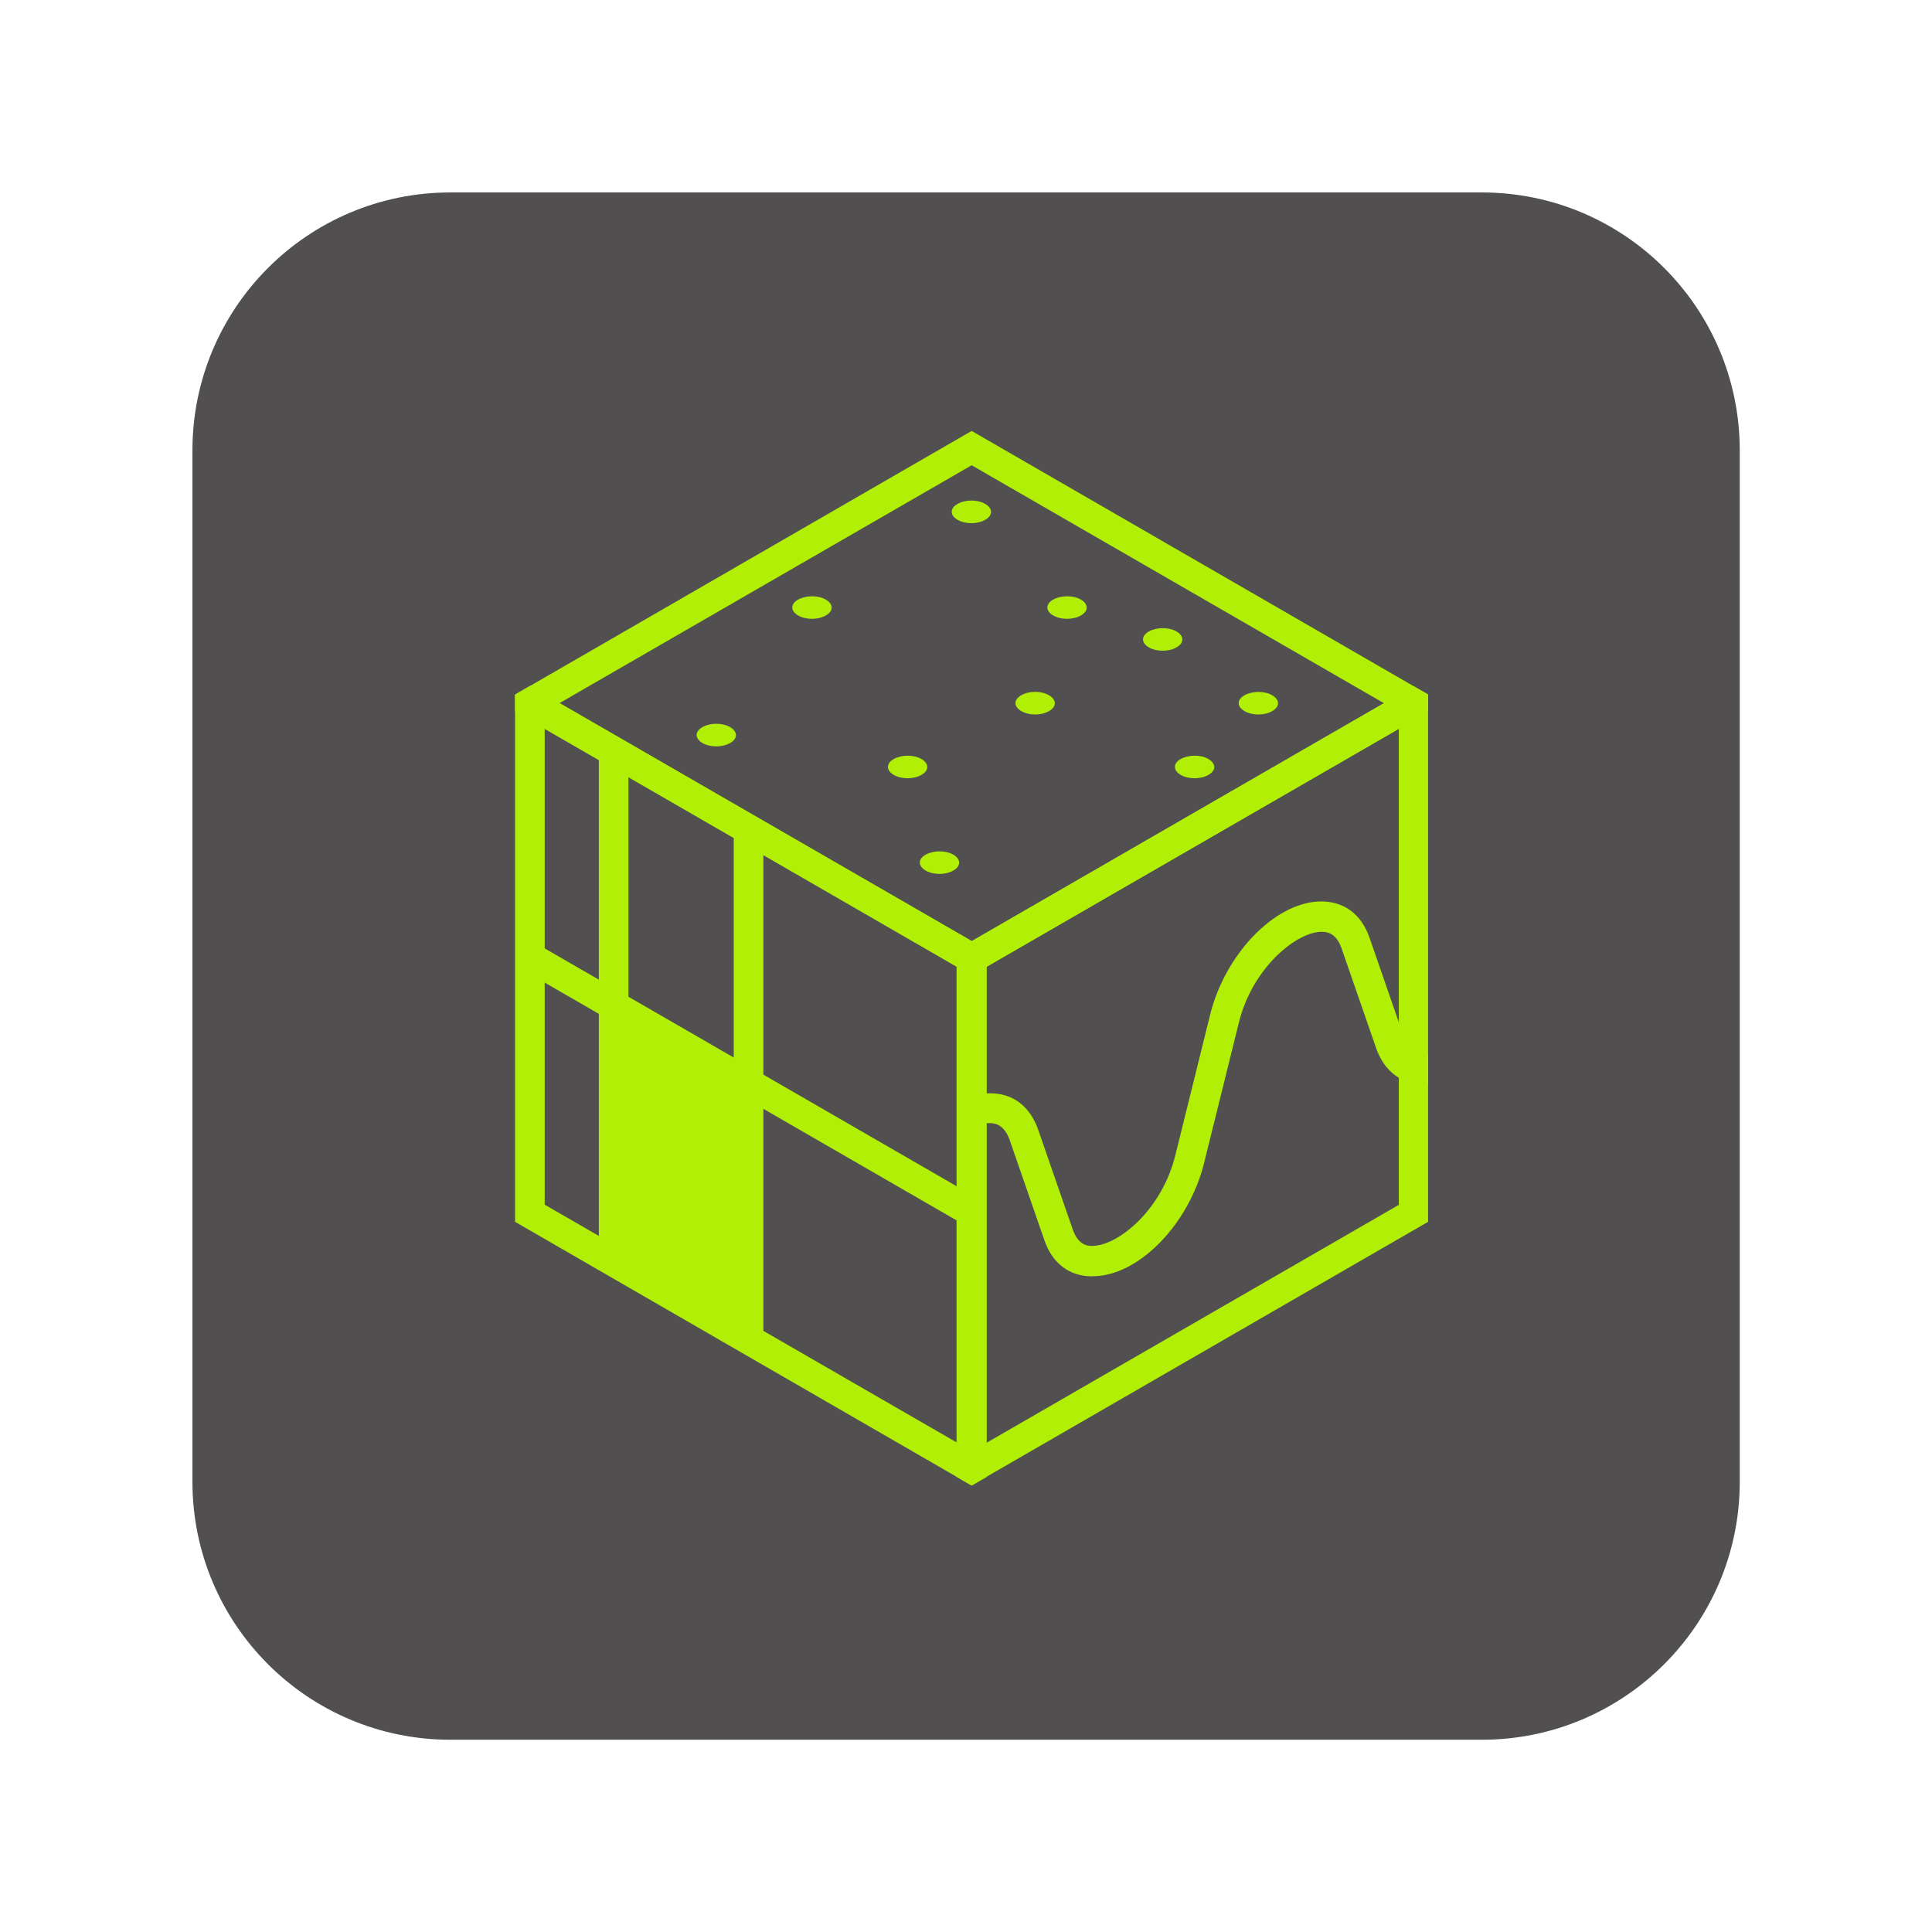
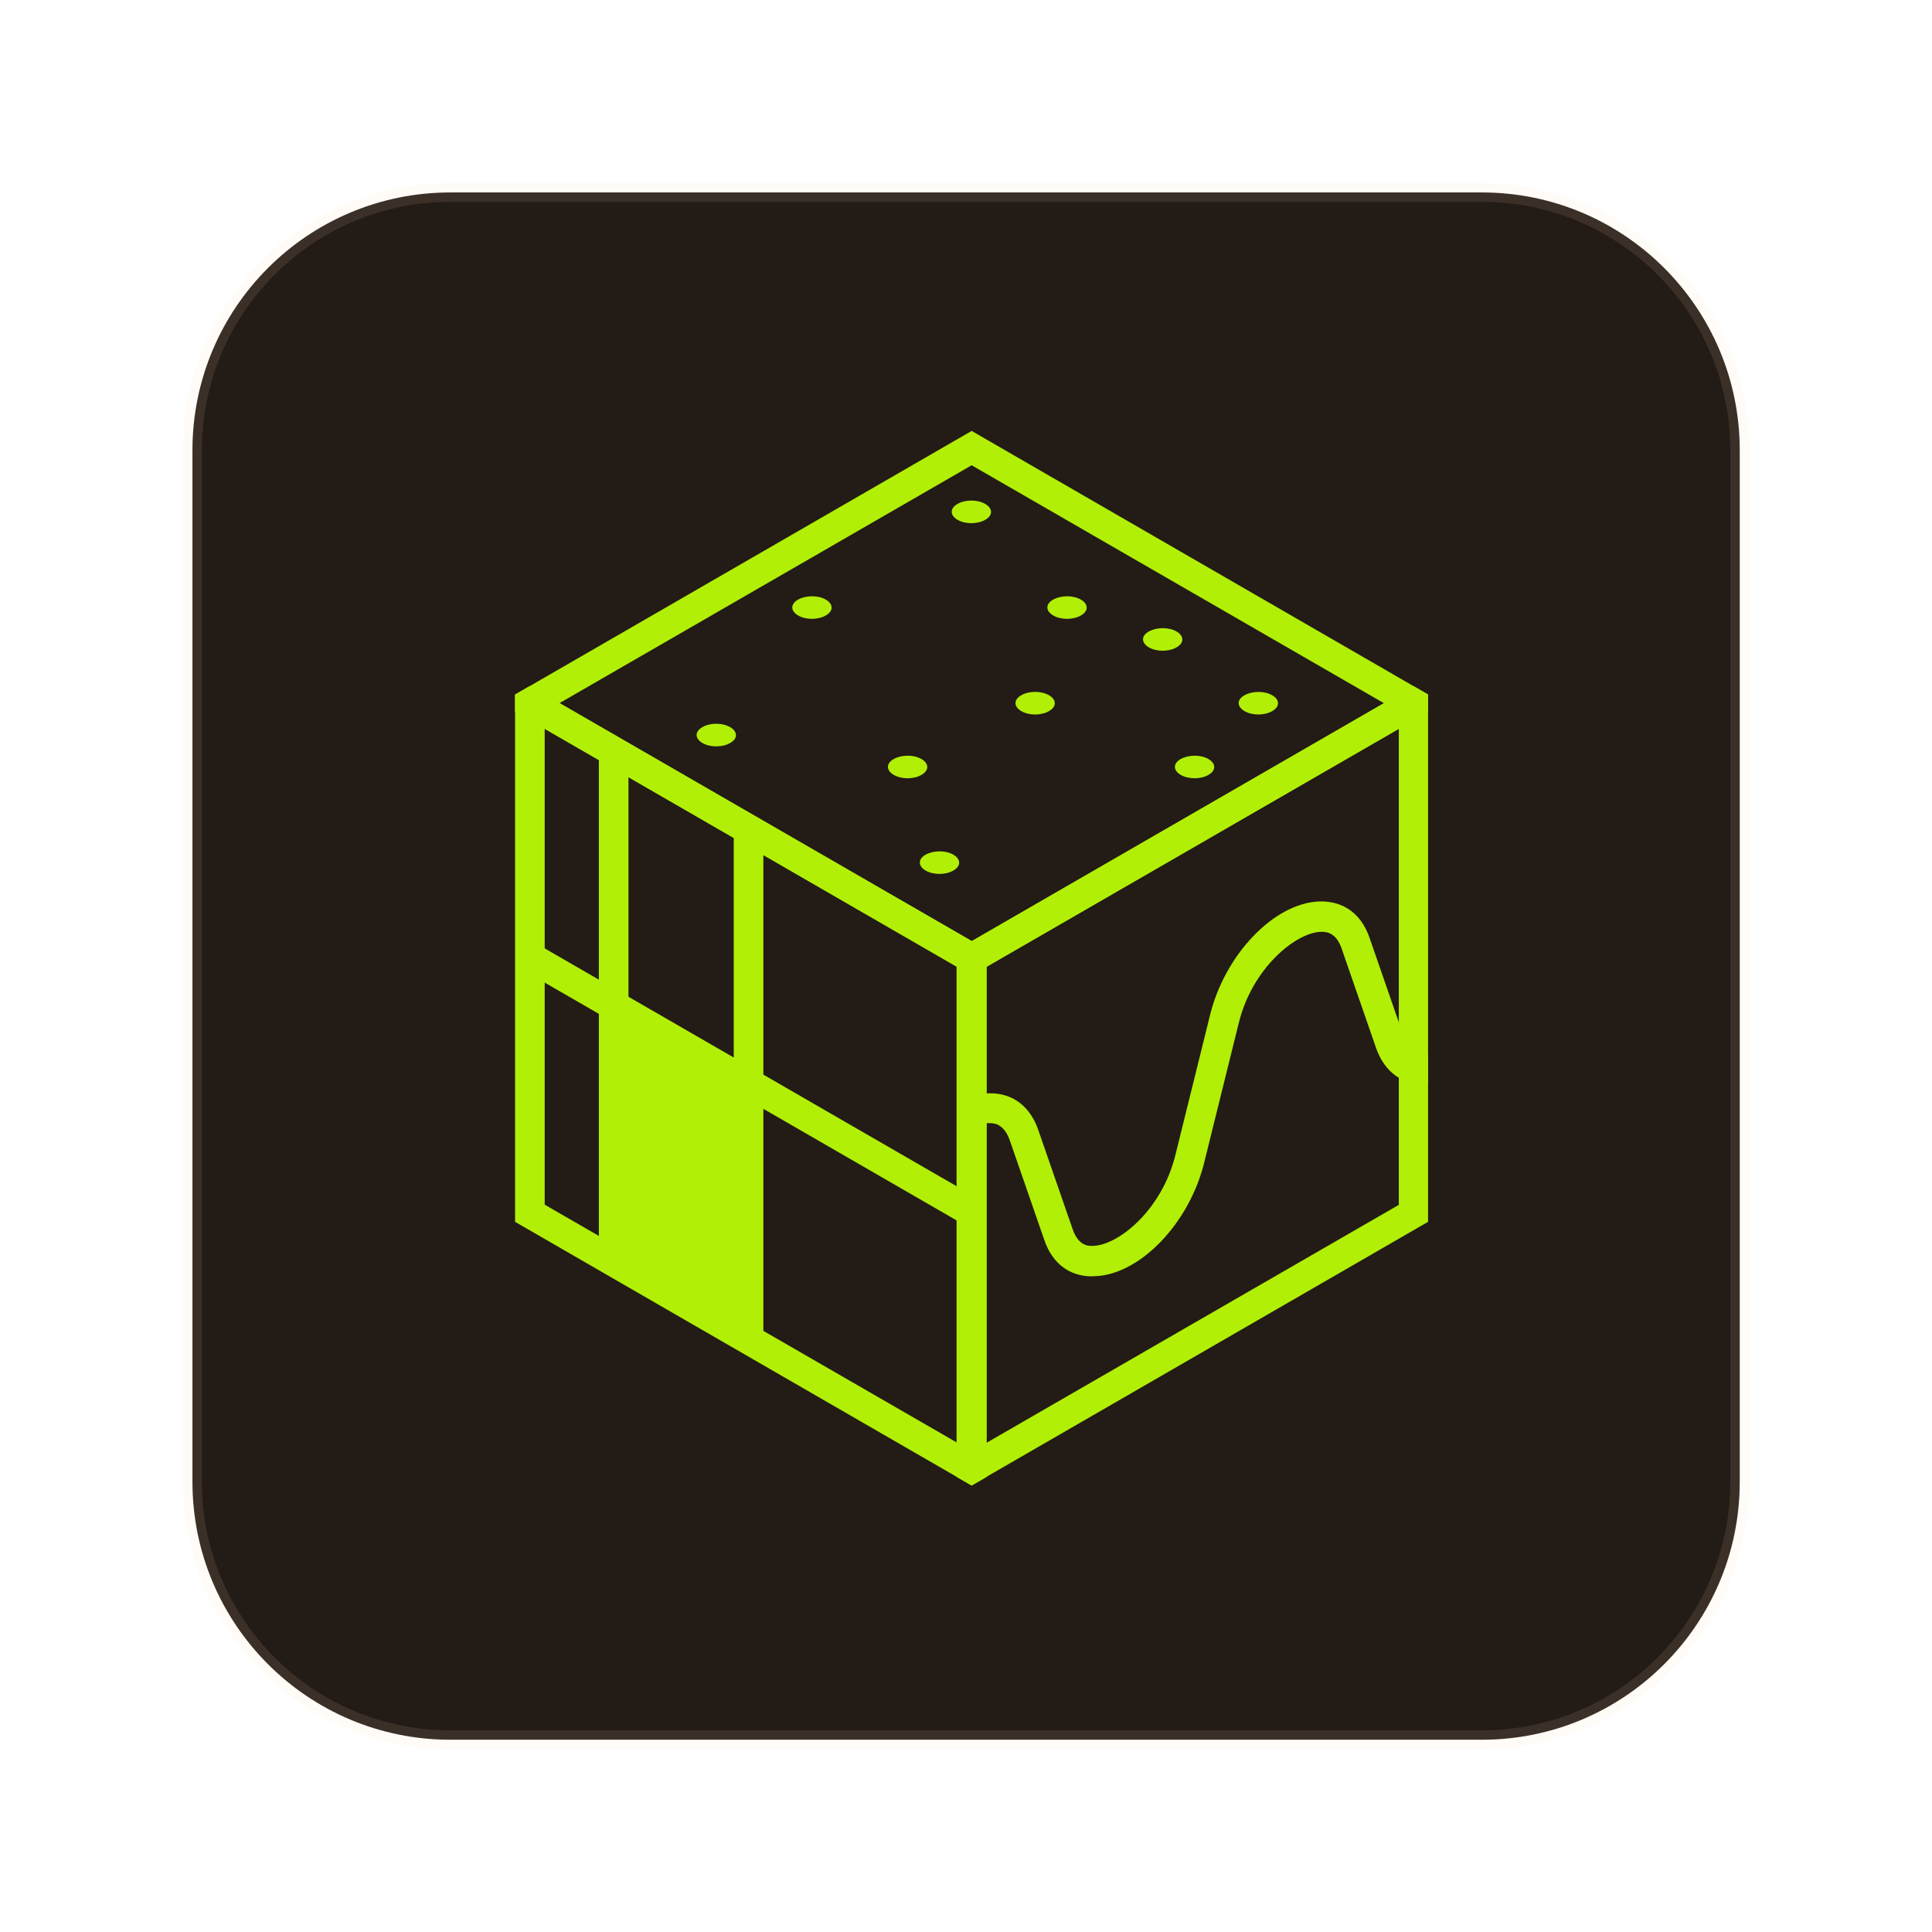
<svg xmlns="http://www.w3.org/2000/svg" version="1.1" viewBox="0 0 1024 1024">
  <defs>
    <style>
      .cls-1 {
        fill: none;
      }

      .cls-2 {
        fill: #514f4f;
      }

      .cls-3 {
        fill: #b1ef07;
      }

      .cls-4 {
        clip-path: url(#clippath);
      }
    </style>
    <clipPath id="clippath">
      <polygon class="cls-1" points="515 787.4 756.9 647.6 756.9 368.1 515 228.4 273 368.1 273 647.6 515 787.4" />
    </clipPath>
  </defs>
  <g>
    <g id="Layer_1">
      <g id="Layer_1-2" data-name="Layer_1">
        <g id="Layer_1-2">
-           <path class="cls-2" d="M238.7,102c-75.5,0-136.7,61.2-136.7,136.7h0v546.7c0,75.5,61.2,136.7,136.7,136.7h546.7c75.5,0,136.7-61.2,136.7-136.7h0V238.7c0-75.5-61.2-136.7-136.7-136.7H238.7Z" />
+           <path style="fill:#231b16;stroke:rgba(255,225,190,0.11);stroke-width:10" class="cls-2" d="M238.7,102c-75.5,0-136.7,61.2-136.7,136.7h0v546.7c0,75.5,61.2,136.7,136.7,136.7h546.7c75.5,0,136.7-61.2,136.7-136.7h0V238.7c0-75.5-61.2-136.7-136.7-136.7H238.7Z" />
          <g class="cls-4">
            <g>
              <path class="cls-3" d="M522.9,791.9l-249.9-144.3v-288.6l249.9,144.3v288.6ZM288.7,638.5l218.5,126.1v-252.3l-218.5-126.1v252.3Z" />
              <rect class="cls-3" x="317.4" y="398.2" width="15.7" height="265.6" />
              <rect class="cls-3" x="388.9" y="440.9" width="15.7" height="270.4" />
              <rect class="cls-3" x="389.5" y="439.3" width="15.7" height="270.4" transform="translate(-298.9 631.3) rotate(-60)" />
              <polygon class="cls-3" points="397.9 575.5 325.4 533.6 325.4 668.7 397.9 710.6 397.9 575.5" />
              <g>
                <path class="cls-3" d="M515,517l-249.9-144.3,249.9-144.3,249.9,144.3-249.9,144.3h0ZM296.5,372.7l218.5,126.1,218.5-126.1-218.5-126.1-218.5,126.1Z" />
                <path class="cls-3" d="M437.7,326.2c-4.1,2.4-10.6,2.4-14.7,0s-4.1-6.1,0-8.4,10.6-2.4,14.7,0,4.1,6.1,0,8.4Z" />
                <path class="cls-3" d="M387,393.8c-4.1,2.4-10.6,2.4-14.7,0s-4.1-6.1,0-8.4c4.1-2.4,10.6-2.4,14.7,0s4.1,6.1,0,8.4Z" />
                <path class="cls-3" d="M623.6,343.1c-4.1,2.4-10.6,2.4-14.7,0s-4.1-6.1,0-8.4,10.6-2.4,14.7,0,4.1,6.1,0,8.4Z" />
                <path class="cls-3" d="M572.9,326.2c-4.1,2.4-10.6,2.4-14.7,0-4.1-2.4-4.1-6.1,0-8.4s10.6-2.4,14.7,0c4.1,2.4,4.1,6.1,0,8.4Z" />
                <path class="cls-3" d="M488.4,410.7c-4.1,2.4-10.6,2.4-14.7,0s-4.1-6.1,0-8.4,10.6-2.4,14.7,0,4.1,6.1,0,8.4Z" />
                <path class="cls-3" d="M674.3,376.9c-4.1,2.4-10.6,2.4-14.7,0-4.1-2.4-4.1-6.1,0-8.4s10.6-2.4,14.7,0,4.1,6.1,0,8.4Z" />
                <path class="cls-3" d="M640.5,410.7c-4.1,2.4-10.6,2.4-14.7,0s-4.1-6.1,0-8.4,10.6-2.4,14.7,0,4.1,6.1,0,8.4Z" />
                <path class="cls-3" d="M505.3,461.4c-4.1,2.4-10.6,2.4-14.7,0s-4.1-6.1,0-8.4,10.6-2.4,14.7,0,4.1,6.1,0,8.4Z" />
                <path class="cls-3" d="M556,376.9c-4.1,2.4-10.6,2.4-14.7,0-4.1-2.4-4.1-6.1,0-8.4,4.1-2.4,10.6-2.4,14.7,0s4.1,6.1,0,8.4Z" />
                <path class="cls-3" d="M522.2,275.5c-4.1,2.4-10.6,2.4-14.7,0s-4.1-6.1,0-8.4c4.1-2.4,10.6-2.4,14.7,0,4.1,2.4,4.1,6.1,0,8.4Z" />
              </g>
              <g>
                <path class="cls-3" d="M507,791.9v-288.4l249.9-144.3v288.4l-249.9,144.3h0ZM522.9,512.4v252.3l218.5-126.1v-252.3l-218.5,126.1h0Z" />
                <path class="cls-3" d="M578.8,676.5c-12,0-21.1-6.9-25.3-19.3l-18.4-53.1c-1.4-3.9-3.4-6.4-5.9-7.8-3.7-1.9-8.3-.8-11.5.3l-5.2-14.9c8.6-3,16.9-3,23.7.2,6.4,3,11.3,9,14,16.7l18.4,53.1c2.9,8.1,7.6,9,11.3,8.6,13.2-.7,36-19.1,43.1-48.2l18.4-74.3c7.9-31.9,33.8-59,57.6-60,12.8-.5,22.5,6.4,26.9,19.3l18.4,53.1c1.5,4.2,3.7,6.9,6.8,8.1,4.1,1.5,10.1.3,16.7-3.4l7.8,13.7c-10.6,6.3-21.3,7.8-30.1,4.6-5.2-1.9-12.2-6.6-16.1-17.6l-18.4-53.1c-2.9-8.1-7.8-8.8-11.3-8.6-13.2.7-36,19.3-43.1,48.2l-18.4,74.3c-7.9,31.9-33.8,59-57.6,60h-1.8Z" />
              </g>
            </g>
          </g>
        </g>
      </g>
    </g>
  </g>
</svg>
